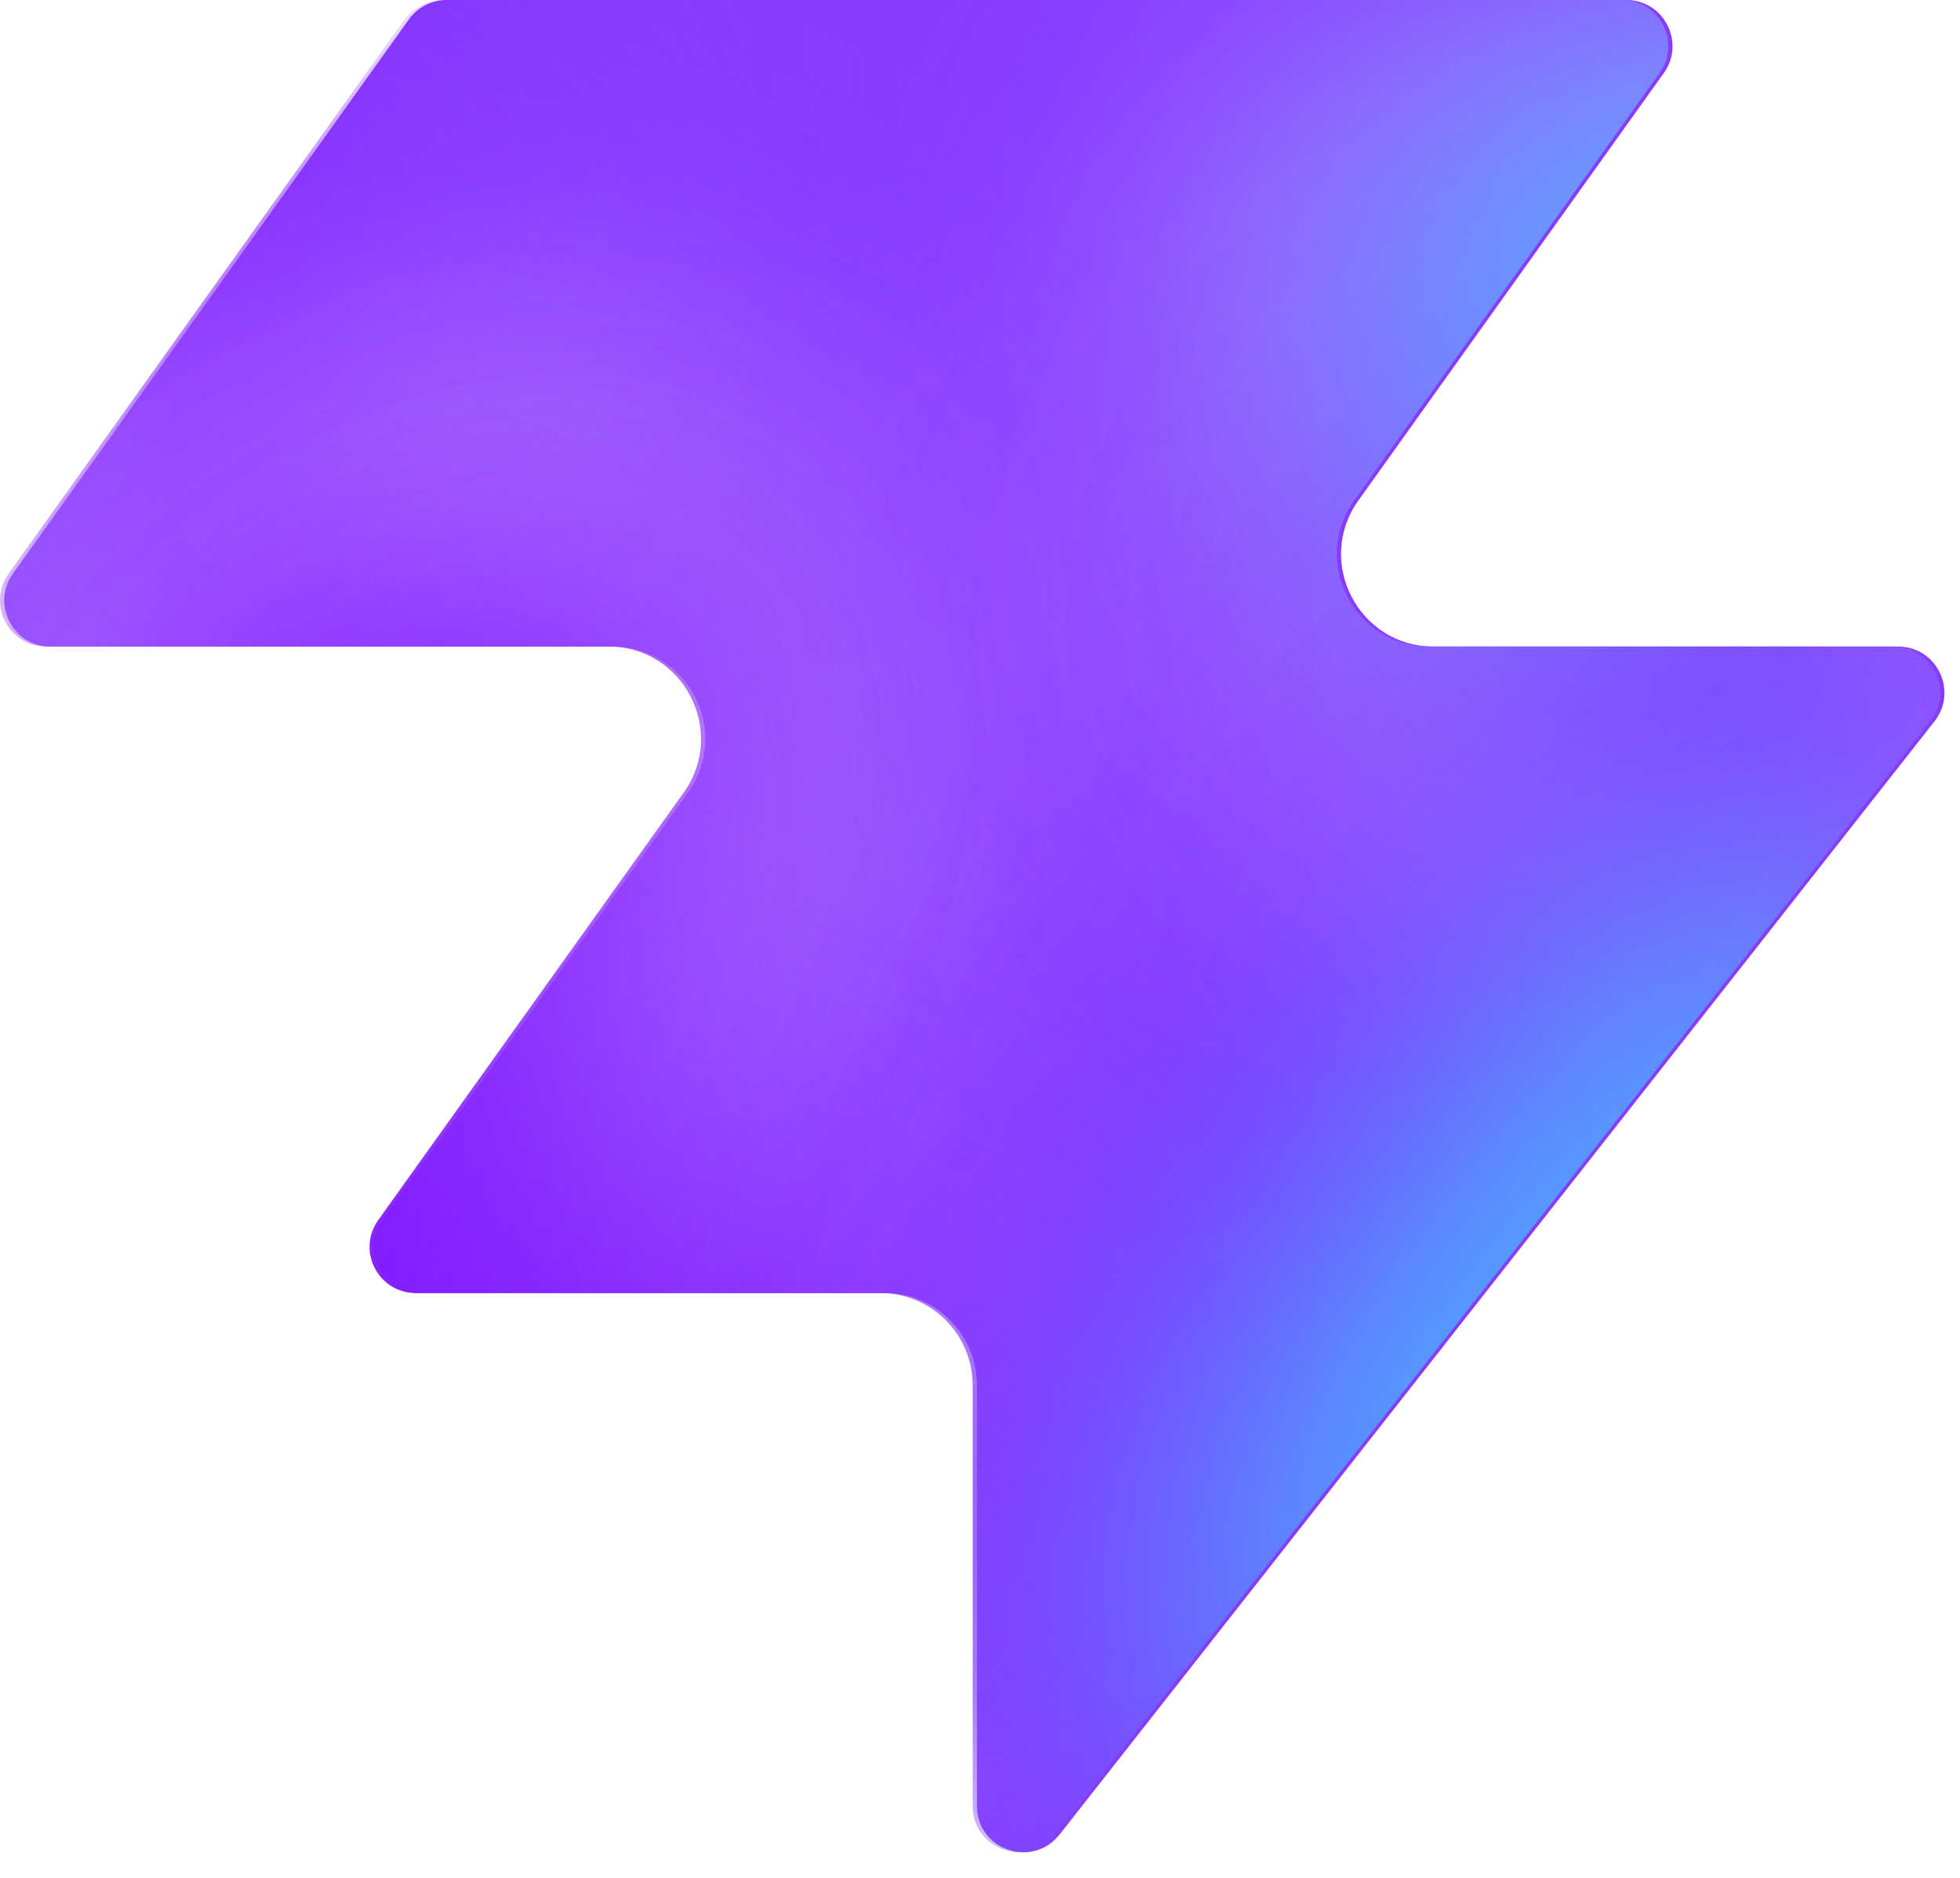
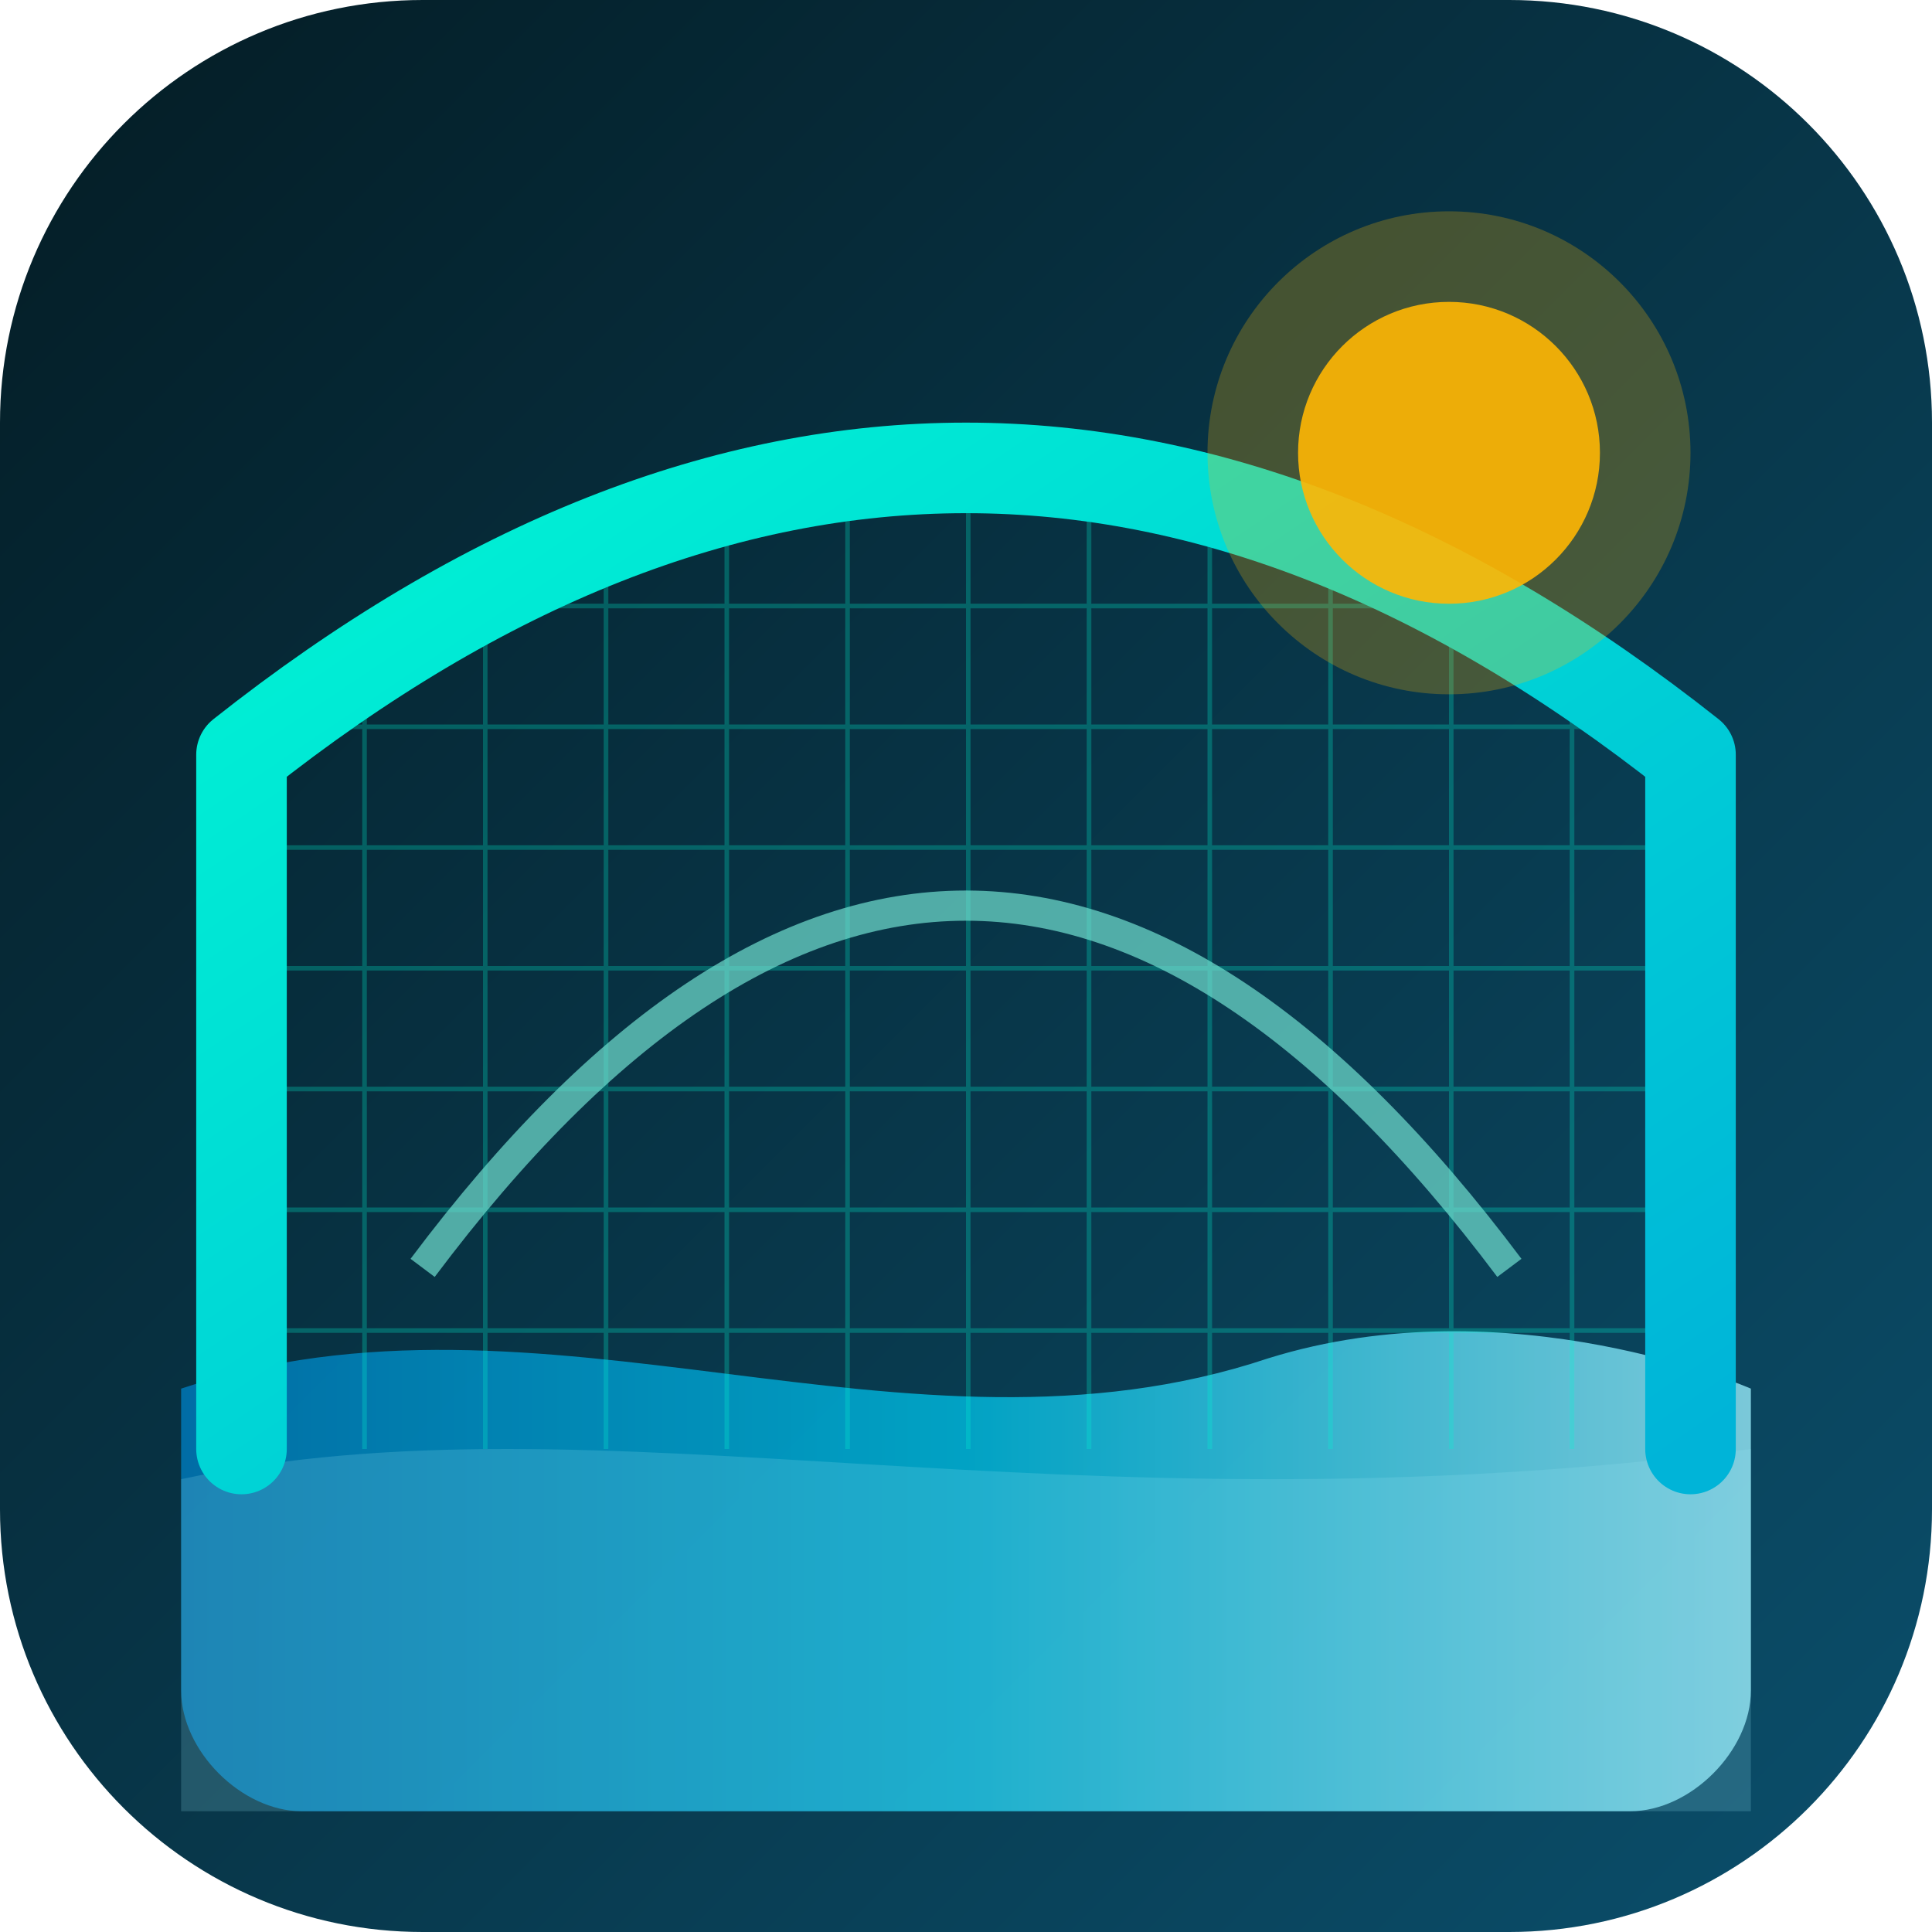
- <svg xmlns="http://www.w3.org/2000/svg" width="48" height="46" fill="none" viewBox="0 0 48 46">
-   <path fill="#863bff" d="M25.946 44.938c-.664.845-2.021.375-2.021-.698V33.937a2.26 2.26 0 0 0-2.262-2.262H10.287c-.92 0-1.456-1.04-.92-1.788l7.48-10.471c1.07-1.497 0-3.578-1.842-3.578H1.237c-.92 0-1.456-1.04-.92-1.788L10.013.474c.214-.297.556-.474.92-.474h28.894c.92 0 1.456 1.04.92 1.788l-7.48 10.471c-1.07 1.498 0 3.579 1.842 3.579h11.377c.943 0 1.473 1.088.89 1.83L25.947 44.94z" style="fill:#863bff;fill:color(display-p3 .525 .23 1);fill-opacity:1" />
-   <mask id="a" width="48" height="46" x="0" y="0" maskUnits="userSpaceOnUse" style="mask-type:alpha">
-     <path fill="#000" d="M25.842 44.938c-.664.844-2.021.375-2.021-.698V33.937a2.26 2.26 0 0 0-2.262-2.262H10.183c-.92 0-1.456-1.04-.92-1.788l7.48-10.471c1.07-1.498 0-3.579-1.842-3.579H1.133c-.92 0-1.456-1.04-.92-1.787L9.91.473c.214-.297.556-.474.92-.474h28.894c.92 0 1.456 1.04.92 1.788l-7.48 10.471c-1.07 1.498 0 3.578 1.842 3.578h11.377c.943 0 1.473 1.088.89 1.832L25.843 44.94z" style="fill:#000;fill-opacity:1" />
-   </mask>
-   <g mask="url(#a)">
-     <g filter="url(#b)">
-       <ellipse cx="5.508" cy="14.704" fill="#ede6ff" rx="5.508" ry="14.704" style="fill:#ede6ff;fill:color(display-p3 .927 .903 1);fill-opacity:1" transform="matrix(.00324 1 1 -.00324 -4.47 31.516)" />
-     </g>
-     <g filter="url(#c)">
-       <ellipse cx="10.399" cy="29.851" fill="#ede6ff" rx="10.399" ry="29.851" style="fill:#ede6ff;fill:color(display-p3 .927 .903 1);fill-opacity:1" transform="matrix(.00324 1 1 -.00324 -39.328 7.883)" />
-     </g>
-     <g filter="url(#d)">
-       <ellipse cx="5.508" cy="30.487" fill="#7e14ff" rx="5.508" ry="30.487" style="fill:#7e14ff;fill:color(display-p3 .492 .077 1);fill-opacity:1" transform="rotate(89.814 -25.913 -14.639)scale(1 -1)" />
-     </g>
-     <g filter="url(#e)">
-       <ellipse cx="5.508" cy="30.599" fill="#7e14ff" rx="5.508" ry="30.599" style="fill:#7e14ff;fill:color(display-p3 .492 .077 1);fill-opacity:1" transform="rotate(89.814 -32.644 -3.334)scale(1 -1)" />
-     </g>
-     <g filter="url(#f)">
-       <ellipse cx="5.508" cy="30.599" fill="#7e14ff" rx="5.508" ry="30.599" style="fill:#7e14ff;fill:color(display-p3 .492 .077 1);fill-opacity:1" transform="matrix(.00324 1 1 -.00324 -34.34 30.47)" />
-     </g>
-     <g filter="url(#g)">
-       <ellipse cx="14.072" cy="22.078" fill="#ede6ff" rx="14.072" ry="22.078" style="fill:#ede6ff;fill:color(display-p3 .927 .903 1);fill-opacity:1" transform="rotate(93.35 24.506 48.493)scale(-1 1)" />
-     </g>
-     <g filter="url(#h)">
-       <ellipse cx="3.47" cy="21.501" fill="#7e14ff" rx="3.47" ry="21.501" style="fill:#7e14ff;fill:color(display-p3 .492 .077 1);fill-opacity:1" transform="rotate(89.009 28.708 47.59)scale(-1 1)" />
-     </g>
-     <g filter="url(#i)">
-       <ellipse cx="3.47" cy="21.501" fill="#7e14ff" rx="3.47" ry="21.501" style="fill:#7e14ff;fill:color(display-p3 .492 .077 1);fill-opacity:1" transform="rotate(89.009 28.708 47.59)scale(-1 1)" />
-     </g>
-     <g filter="url(#j)">
-       <ellipse cx=".387" cy="8.972" fill="#7e14ff" rx="4.407" ry="29.108" style="fill:#7e14ff;fill:color(display-p3 .492 .077 1);fill-opacity:1" transform="rotate(39.51 .387 8.972)" />
-     </g>
-     <g filter="url(#k)">
-       <ellipse cx="47.523" cy="-6.092" fill="#7e14ff" rx="4.407" ry="29.108" style="fill:#7e14ff;fill:color(display-p3 .492 .077 1);fill-opacity:1" transform="rotate(37.892 47.523 -6.092)" />
-     </g>
-     <g filter="url(#l)">
-       <ellipse cx="41.412" cy="6.333" fill="#47bfff" rx="5.971" ry="9.665" style="fill:#47bfff;fill:color(display-p3 .28 .748 1);fill-opacity:1" transform="rotate(37.892 41.412 6.333)" />
-     </g>
-     <g filter="url(#m)">
-       <ellipse cx="-1.879" cy="38.332" fill="#7e14ff" rx="4.407" ry="29.108" style="fill:#7e14ff;fill:color(display-p3 .492 .077 1);fill-opacity:1" transform="rotate(37.892 -1.88 38.332)" />
-     </g>
-     <g filter="url(#n)">
-       <ellipse cx="-1.879" cy="38.332" fill="#7e14ff" rx="4.407" ry="29.108" style="fill:#7e14ff;fill:color(display-p3 .492 .077 1);fill-opacity:1" transform="rotate(37.892 -1.88 38.332)" />
-     </g>
-     <g filter="url(#o)">
-       <ellipse cx="35.651" cy="29.907" fill="#7e14ff" rx="4.407" ry="29.108" style="fill:#7e14ff;fill:color(display-p3 .492 .077 1);fill-opacity:1" transform="rotate(37.892 35.651 29.907)" />
-     </g>
-     <g filter="url(#p)">
-       <ellipse cx="38.418" cy="32.4" fill="#47bfff" rx="5.971" ry="15.297" style="fill:#47bfff;fill:color(display-p3 .28 .748 1);fill-opacity:1" transform="rotate(37.892 38.418 32.4)" />
-     </g>
-   </g>
+ <svg xmlns="http://www.w3.org/2000/svg" viewBox="0 0 128 128" fill="none">
  <defs>
-     <filter id="b" width="60.045" height="41.654" x="-19.77" y="16.149" color-interpolation-filters="sRGB" filterUnits="userSpaceOnUse">
-       <feFlood flood-opacity="0" result="BackgroundImageFix" />
-       <feBlend in="SourceGraphic" in2="BackgroundImageFix" result="shape" />
-       <feGaussianBlur result="effect1_foregroundBlur_2002_17158" stdDeviation="7.659" />
-     </filter>
-     <filter id="c" width="90.34" height="51.437" x="-54.613" y="-7.533" color-interpolation-filters="sRGB" filterUnits="userSpaceOnUse">
-       <feFlood flood-opacity="0" result="BackgroundImageFix" />
-       <feBlend in="SourceGraphic" in2="BackgroundImageFix" result="shape" />
-       <feGaussianBlur result="effect1_foregroundBlur_2002_17158" stdDeviation="7.659" />
-     </filter>
-     <filter id="d" width="79.355" height="29.4" x="-49.64" y="2.03" color-interpolation-filters="sRGB" filterUnits="userSpaceOnUse">
-       <feFlood flood-opacity="0" result="BackgroundImageFix" />
-       <feBlend in="SourceGraphic" in2="BackgroundImageFix" result="shape" />
-       <feGaussianBlur result="effect1_foregroundBlur_2002_17158" stdDeviation="4.596" />
-     </filter>
-     <filter id="e" width="79.579" height="29.4" x="-45.045" y="20.029" color-interpolation-filters="sRGB" filterUnits="userSpaceOnUse">
-       <feFlood flood-opacity="0" result="BackgroundImageFix" />
-       <feBlend in="SourceGraphic" in2="BackgroundImageFix" result="shape" />
-       <feGaussianBlur result="effect1_foregroundBlur_2002_17158" stdDeviation="4.596" />
-     </filter>
-     <filter id="f" width="79.579" height="29.4" x="-43.513" y="21.178" color-interpolation-filters="sRGB" filterUnits="userSpaceOnUse">
-       <feFlood flood-opacity="0" result="BackgroundImageFix" />
-       <feBlend in="SourceGraphic" in2="BackgroundImageFix" result="shape" />
-       <feGaussianBlur result="effect1_foregroundBlur_2002_17158" stdDeviation="4.596" />
-     </filter>
-     <filter id="g" width="74.749" height="58.852" x="15.756" y="-17.901" color-interpolation-filters="sRGB" filterUnits="userSpaceOnUse">
-       <feFlood flood-opacity="0" result="BackgroundImageFix" />
-       <feBlend in="SourceGraphic" in2="BackgroundImageFix" result="shape" />
-       <feGaussianBlur result="effect1_foregroundBlur_2002_17158" stdDeviation="7.659" />
-     </filter>
-     <filter id="h" width="61.377" height="25.362" x="23.548" y="2.284" color-interpolation-filters="sRGB" filterUnits="userSpaceOnUse">
-       <feFlood flood-opacity="0" result="BackgroundImageFix" />
-       <feBlend in="SourceGraphic" in2="BackgroundImageFix" result="shape" />
-       <feGaussianBlur result="effect1_foregroundBlur_2002_17158" stdDeviation="4.596" />
-     </filter>
-     <filter id="i" width="61.377" height="25.362" x="23.548" y="2.284" color-interpolation-filters="sRGB" filterUnits="userSpaceOnUse">
-       <feFlood flood-opacity="0" result="BackgroundImageFix" />
-       <feBlend in="SourceGraphic" in2="BackgroundImageFix" result="shape" />
-       <feGaussianBlur result="effect1_foregroundBlur_2002_17158" stdDeviation="4.596" />
-     </filter>
-     <filter id="j" width="56.045" height="63.649" x="-27.636" y="-22.853" color-interpolation-filters="sRGB" filterUnits="userSpaceOnUse">
-       <feFlood flood-opacity="0" result="BackgroundImageFix" />
-       <feBlend in="SourceGraphic" in2="BackgroundImageFix" result="shape" />
-       <feGaussianBlur result="effect1_foregroundBlur_2002_17158" stdDeviation="4.596" />
-     </filter>
-     <filter id="k" width="54.814" height="64.646" x="20.116" y="-38.415" color-interpolation-filters="sRGB" filterUnits="userSpaceOnUse">
-       <feFlood flood-opacity="0" result="BackgroundImageFix" />
-       <feBlend in="SourceGraphic" in2="BackgroundImageFix" result="shape" />
-       <feGaussianBlur result="effect1_foregroundBlur_2002_17158" stdDeviation="4.596" />
-     </filter>
-     <filter id="l" width="33.541" height="35.313" x="24.641" y="-11.323" color-interpolation-filters="sRGB" filterUnits="userSpaceOnUse">
-       <feFlood flood-opacity="0" result="BackgroundImageFix" />
-       <feBlend in="SourceGraphic" in2="BackgroundImageFix" result="shape" />
-       <feGaussianBlur result="effect1_foregroundBlur_2002_17158" stdDeviation="4.596" />
-     </filter>
-     <filter id="m" width="54.814" height="64.646" x="-29.286" y="6.009" color-interpolation-filters="sRGB" filterUnits="userSpaceOnUse">
-       <feFlood flood-opacity="0" result="BackgroundImageFix" />
-       <feBlend in="SourceGraphic" in2="BackgroundImageFix" result="shape" />
-       <feGaussianBlur result="effect1_foregroundBlur_2002_17158" stdDeviation="4.596" />
-     </filter>
-     <filter id="n" width="54.814" height="64.646" x="-29.286" y="6.009" color-interpolation-filters="sRGB" filterUnits="userSpaceOnUse">
-       <feFlood flood-opacity="0" result="BackgroundImageFix" />
-       <feBlend in="SourceGraphic" in2="BackgroundImageFix" result="shape" />
-       <feGaussianBlur result="effect1_foregroundBlur_2002_17158" stdDeviation="4.596" />
-     </filter>
-     <filter id="o" width="54.814" height="64.646" x="8.244" y="-2.416" color-interpolation-filters="sRGB" filterUnits="userSpaceOnUse">
-       <feFlood flood-opacity="0" result="BackgroundImageFix" />
-       <feBlend in="SourceGraphic" in2="BackgroundImageFix" result="shape" />
-       <feGaussianBlur result="effect1_foregroundBlur_2002_17158" stdDeviation="4.596" />
-     </filter>
-     <filter id="p" width="39.409" height="43.623" x="18.713" y="10.588" color-interpolation-filters="sRGB" filterUnits="userSpaceOnUse">
-       <feFlood flood-opacity="0" result="BackgroundImageFix" />
-       <feBlend in="SourceGraphic" in2="BackgroundImageFix" result="shape" />
-       <feGaussianBlur result="effect1_foregroundBlur_2002_17158" stdDeviation="4.596" />
-     </filter>
+     <linearGradient id="bgGrad" x1="0%" y1="0%" x2="100%" y2="100%">
+       <stop offset="0%" stop-color="#041C24" />
+       <stop offset="100%" stop-color="#0B4F6C" />
+     </linearGradient>
+     <linearGradient id="cageGrad" x1="0%" y1="0%" x2="100%" y2="100%">
+       <stop offset="0%" stop-color="#00F5D4" />
+       <stop offset="100%" stop-color="#00B4D8" />
+     </linearGradient>
+     <linearGradient id="waterGrad" x1="0%" y1="0%" x2="100%" y2="0%">
+       <stop offset="0%" stop-color="#0077B6" />
+       <stop offset="50%" stop-color="#00B4D8" />
+       <stop offset="100%" stop-color="#90E0EF" />
+     </linearGradient>
+     <pattern id="screenMesh" width="8" height="8" patternUnits="userSpaceOnUse">
+       <path d="M 8 0 L 0 0 0 8" fill="none" stroke="#00F5D4" stroke-width="0.6" stroke-opacity="0.35" />
+     </pattern>
  </defs>
+   <rect width="128" height="128" rx="28" fill="url(#bgGrad)" />
+   <path d="M 12 92 C 36 84, 60 98, 84 90 C 100 85, 116 92, 116 92 L 116 112 C 116 116, 112 120, 108 120 L 20 120 C 16 120, 12 116, 12 112 Z" fill="url(#waterGrad)" opacity="0.85" />
+   <path d="M 12 98 C 40 92, 70 102, 116 96 L 116 120 L 12 120 Z" fill="#90E0EF" opacity="0.2" />
+   <path d="M 18 96 L 18 52 Q 64 16 110 52 L 110 96 Z" fill="url(#screenMesh)" opacity="0.75" />
+   <path d="M 16 96 L 16 50 Q 64 12 112 50 L 112 96" stroke="url(#cageGrad)" stroke-width="6" stroke-linecap="round" stroke-linejoin="round" />
+   <line x1="16" y1="64" x2="112" y2="64" stroke="url(#cageGrad)" stroke-width="4" stroke-linecap="round" />
+   <line x1="64" y1="21" x2="64" y2="96" stroke="url(#cageGrad)" stroke-width="4" stroke-linecap="round" />
+   <line x1="38" y1="36" x2="38" y2="96" stroke="url(#cageGrad)" stroke-width="2.5" stroke-dasharray="6 3" opacity="0.9" />
+   <line x1="90" y1="36" x2="90" y2="96" stroke="url(#cageGrad)" stroke-width="2.5" stroke-dasharray="6 3" opacity="0.9" />
+   <path d="M 28 84 Q 64 36 100 84" stroke="#70E0D0" stroke-width="2" fill="none" opacity="0.7" />
+   <circle cx="96" cy="30" r="10" fill="#FFB703" opacity="0.9" />
+   <circle cx="96" cy="30" r="16" fill="#FFB703" opacity="0.25" />
</svg>
